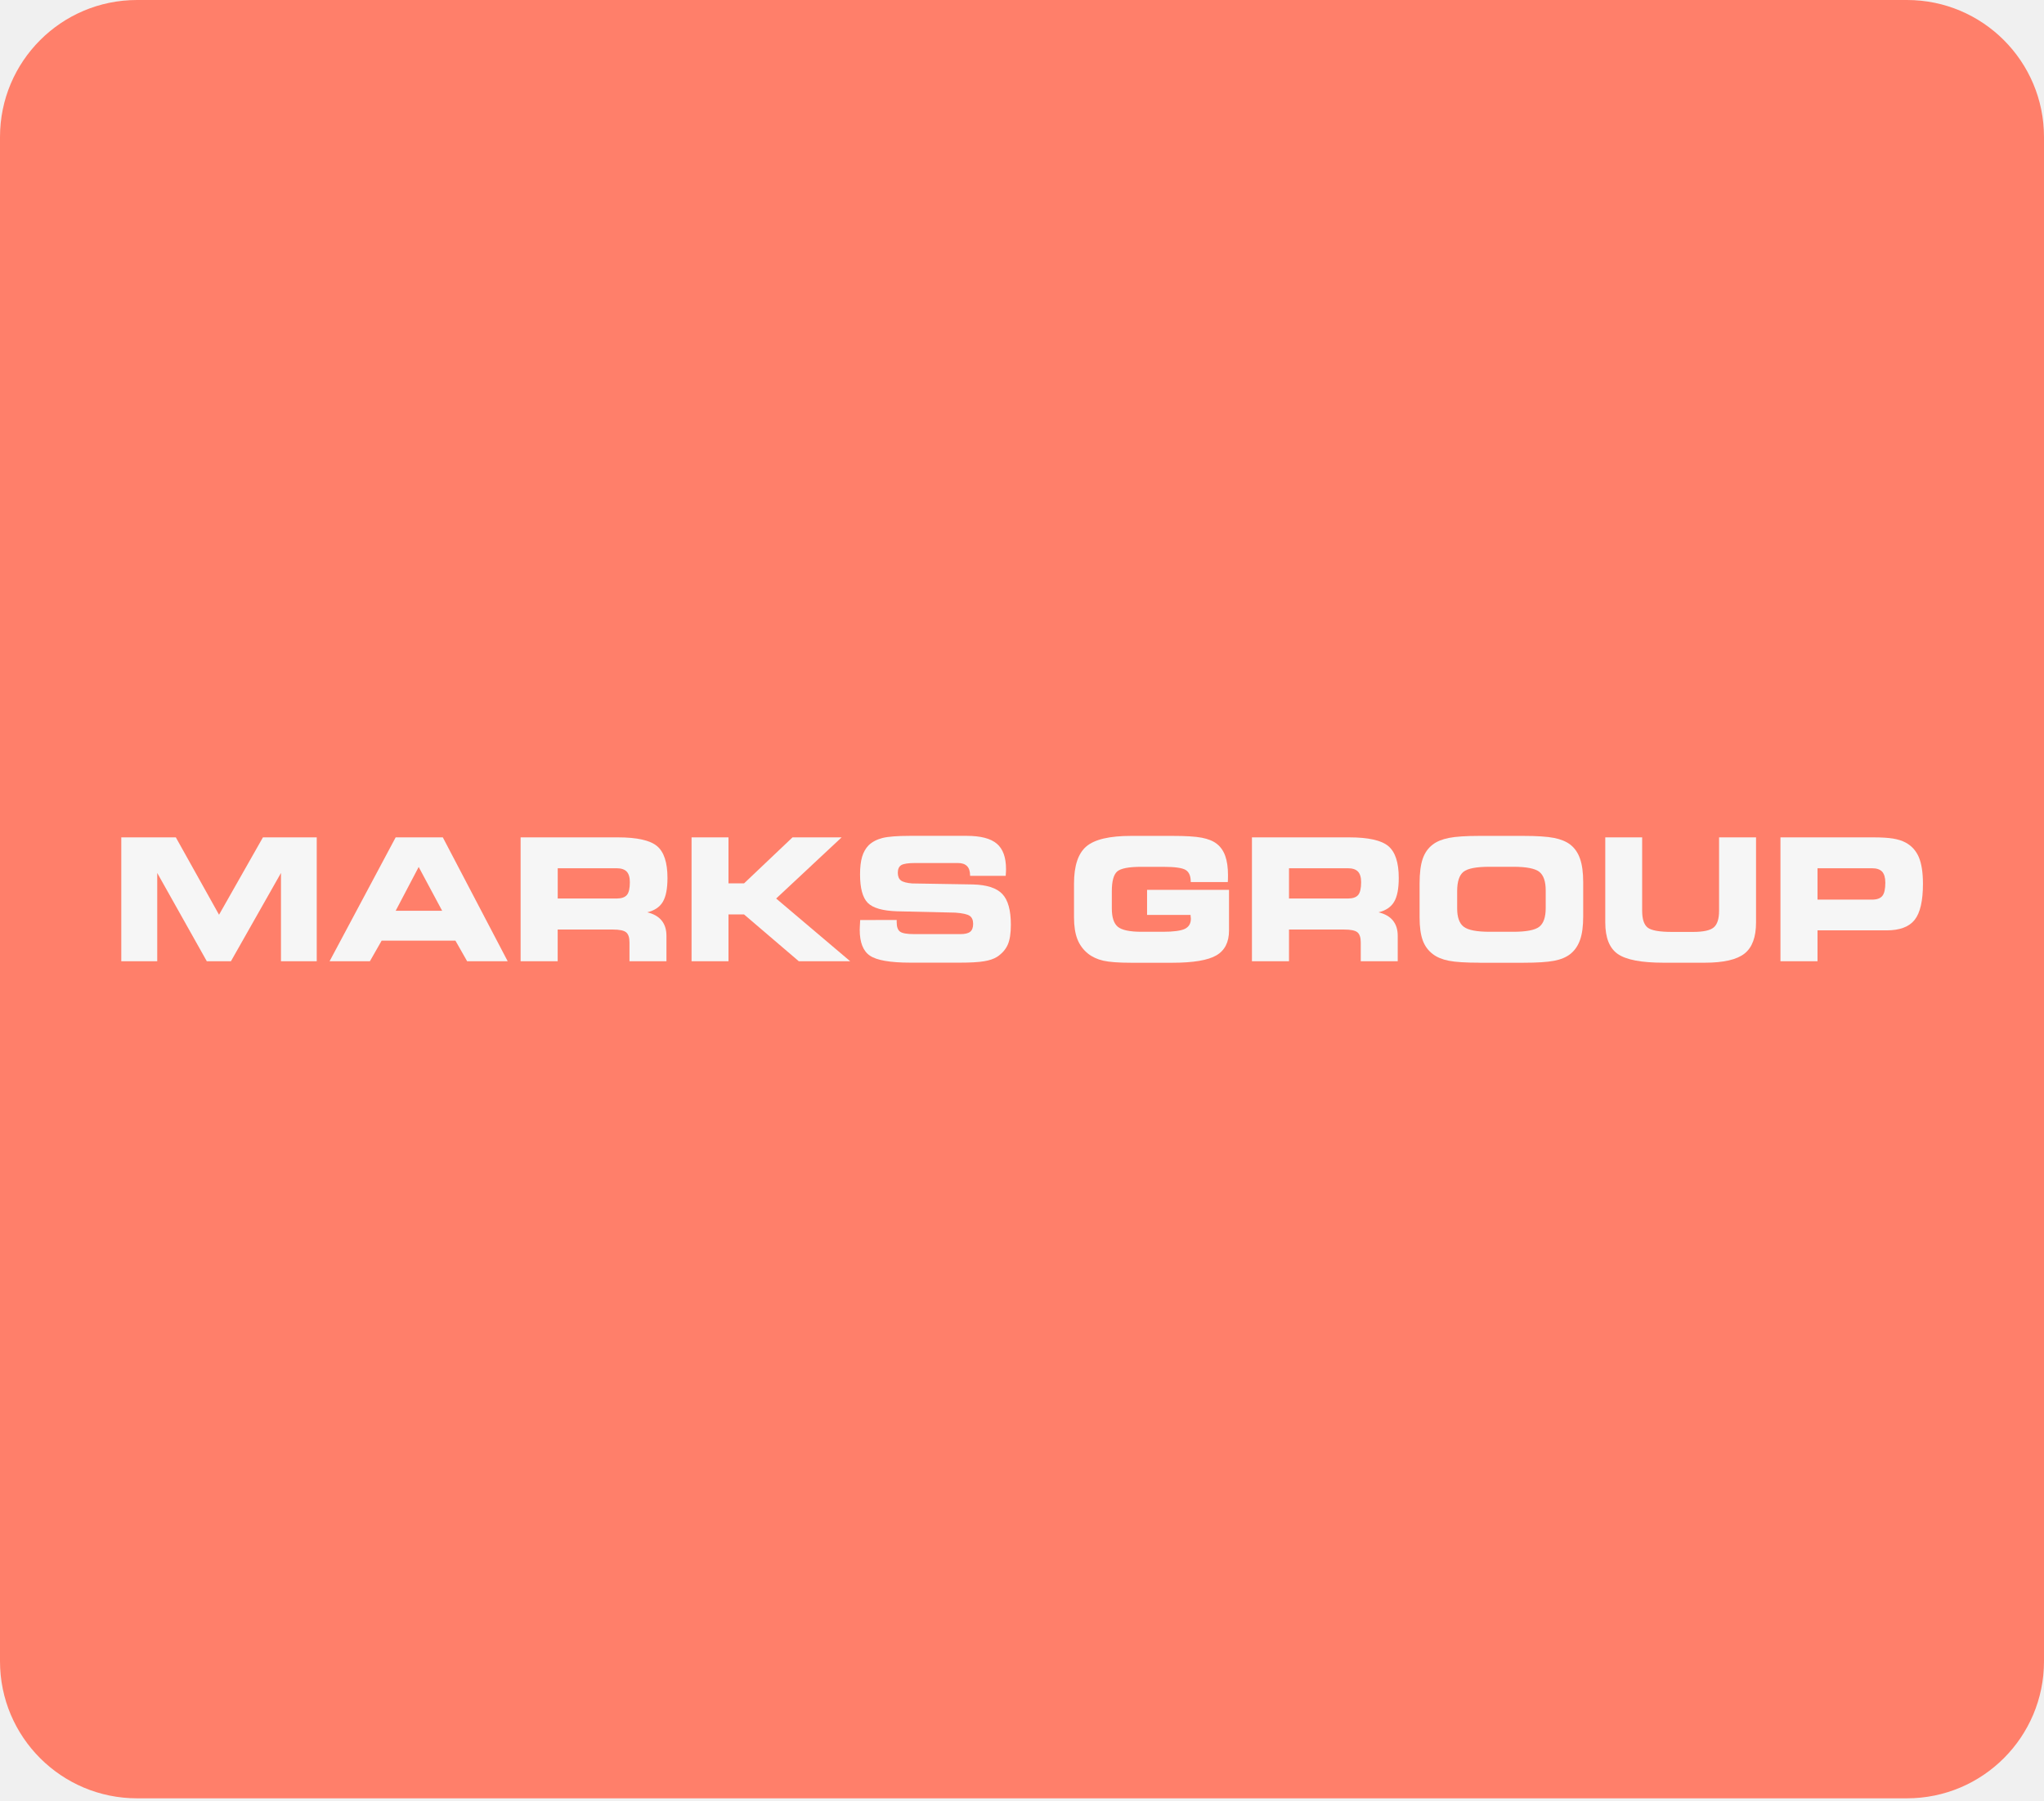
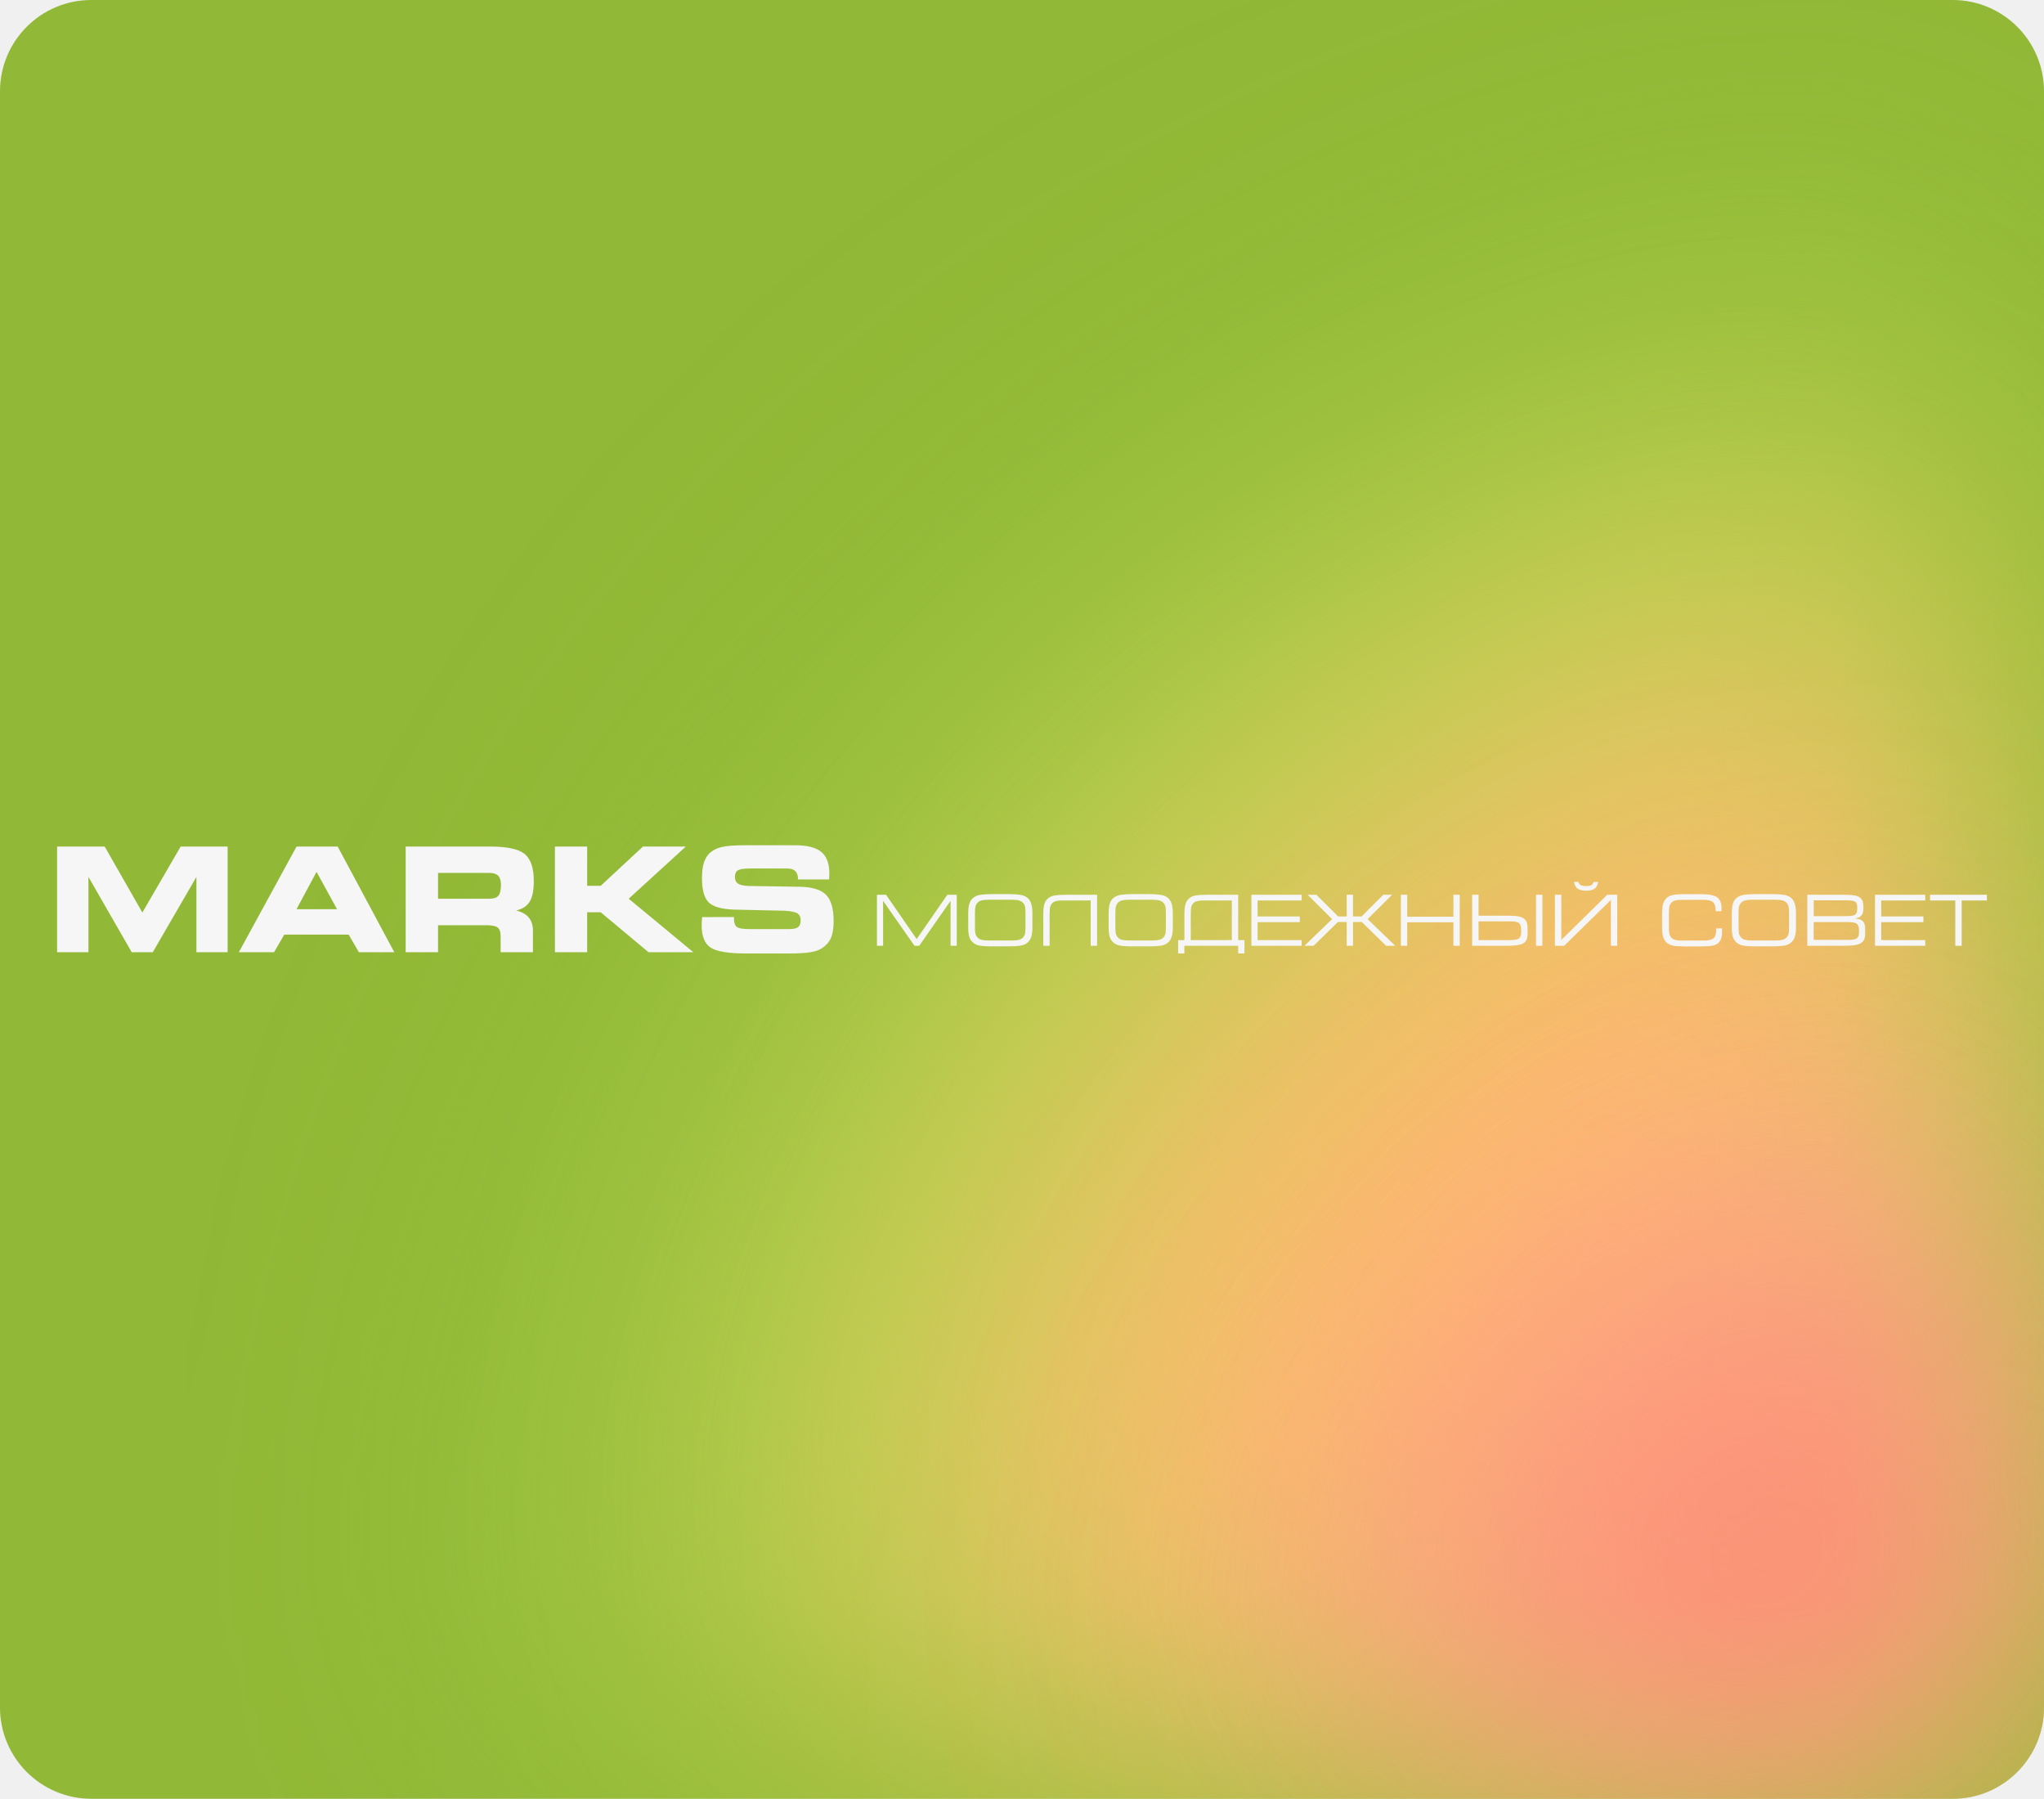
- <svg xmlns="http://www.w3.org/2000/svg" width="479" height="422" viewBox="0 0 479 422" fill="none">
-   <mask id="mask0_9553_6175" style="mask-type:alpha" maskUnits="userSpaceOnUse" x="0" y="0" width="479" height="422">
-     <rect width="479" height="421.466" rx="32.112" fill="#D9D9D9" />
-   </mask>
-   <g mask="url(#mask0_9553_6175)">
-     <rect width="797.218" height="746.486" rx="32.112" transform="matrix(-1 0 0 1 771.852 -204.137)" fill="#FF7F6A" />
+ <svg xmlns="http://www.w3.org/2000/svg" width="358" height="315" viewBox="0 0 358 315" fill="none">
+   <g clip-path="url(#clip0_11144_20672)">
+     <g clip-path="url(#clip1_11144_20672)">
+       <rect width="358.397" height="315" fill="#90B734" />
+       <g filter="url(#filter0_f_11144_20672)">
+         <ellipse cx="358.024" cy="307.889" rx="244.293" ry="243.545" fill="#B1DB4E" />
+       </g>
+       <g filter="url(#filter1_f_11144_20672)">
+         <ellipse cx="352.411" cy="296.296" rx="191.544" ry="190.796" fill="#FFB96A" />
+       </g>
+       <g filter="url(#filter2_f_11144_20672)">
+         <circle cx="369.621" cy="335.95" r="139.169" fill="#FAAB9E" />
+       </g>
+       <g filter="url(#filter3_f_11144_20672)">
+         <ellipse cx="358.023" cy="335.576" rx="114.852" ry="114.103" fill="#FF7F6A" />
+       </g>
+       <g filter="url(#filter4_b_11144_20672)">
+         <rect width="358.397" height="315" fill="white" fill-opacity="0.01" />
+       </g>
+     </g>
+     <path d="M15.492 166.749H10V148.25H18.334L24.933 159.802L31.642 148.25H39.867V166.749H34.401V153.565L26.757 166.749H23.068L15.492 153.565V166.749Z" fill="#F6F6F6" />
+     <path d="M51.931 159.221H59.035L55.442 152.677L51.931 159.221ZM47.996 166.749H41.834L51.938 148.25H59.145L69.057 166.749H62.854L61.064 163.668H49.792L47.996 166.749Z" fill="#F6F6F6" />
+     <path d="M85.698 152.861H76.722V157.383H85.705C86.456 157.383 86.982 157.213 87.283 156.864C87.59 156.509 87.741 155.874 87.741 154.952C87.741 154.221 87.577 153.695 87.256 153.36C86.928 153.025 86.415 152.861 85.698 152.861ZM85.91 148.25C88.841 148.25 90.835 148.687 91.901 149.555C92.96 150.422 93.493 152.007 93.493 154.316C93.493 155.915 93.254 157.103 92.782 157.882C92.311 158.661 91.518 159.18 90.412 159.447C91.389 159.679 92.12 160.089 92.611 160.676C93.103 161.264 93.342 162.029 93.342 162.965V166.756H87.686V163.935C87.686 163.204 87.508 162.705 87.167 162.432C86.825 162.159 86.149 162.022 85.145 162.022H76.722V166.756H71.052V148.25H85.91Z" fill="#F6F6F6" />
+     <path d="M102.831 155.122H105.208L112.614 148.25H120.114L110.113 157.383L121.433 166.749H113.584L105.208 159.754H102.838V166.749H97.195V148.25H102.838V155.122H102.831Z" fill="#F6F6F6" />
+     <path d="M122.977 160.603L128.558 160.589V160.924C128.558 161.621 128.728 162.092 129.07 162.338C129.412 162.577 130.122 162.7 131.208 162.7H138.299C138.996 162.7 139.495 162.584 139.788 162.352C140.089 162.113 140.232 161.716 140.232 161.17C140.232 160.616 140.062 160.22 139.713 159.974C139.372 159.735 138.634 159.571 137.5 159.489L128.626 159.291C126.406 159.223 124.903 158.799 124.117 158.021C123.339 157.242 122.949 155.828 122.949 153.772C122.949 152.713 123.052 151.838 123.263 151.148C123.468 150.458 123.803 149.891 124.254 149.434C124.794 148.921 125.497 148.552 126.365 148.341C127.232 148.122 128.653 148.02 130.614 148.02H139.235C141.373 148.02 142.91 148.409 143.846 149.188C144.789 149.966 145.26 151.23 145.26 152.979C145.26 153.095 145.253 153.218 145.247 153.355C145.247 153.485 145.233 153.703 145.212 154.004H139.768V153.929C139.768 153.314 139.611 152.856 139.297 152.549C138.989 152.241 138.525 152.091 137.903 152.091H131.393C130.307 152.091 129.589 152.2 129.241 152.412C128.892 152.631 128.722 153.006 128.722 153.546C128.722 154.079 128.879 154.461 129.193 154.701C129.507 154.933 130.088 155.083 130.935 155.145L140.226 155.295C142.343 155.35 143.839 155.828 144.7 156.723C145.568 157.618 146.005 159.148 146.005 161.306C146.005 162.591 145.841 163.581 145.52 164.285C145.206 164.989 144.673 165.59 143.915 166.088C143.416 166.403 142.74 166.628 141.892 166.758C141.039 166.901 139.802 166.97 138.19 166.97H130.662C127.574 166.97 125.504 166.628 124.459 165.938C123.414 165.241 122.895 163.95 122.895 162.065C122.895 161.955 122.901 161.778 122.908 161.532C122.929 161.279 122.949 160.965 122.977 160.603Z" fill="#F6F6F6" />
+     <path d="M153.594 156.693H155.192L160.555 164.453L165.924 156.693H167.571V165.621H166.491V157.759L160.999 165.621H160.165L154.673 157.759V165.621H153.594V156.693ZM177.21 164.699C177.722 164.699 178.152 164.658 178.48 164.576C178.815 164.487 179.075 164.317 179.273 164.057C179.43 163.852 179.525 163.62 179.553 163.36C179.587 163.094 179.607 162.793 179.607 162.452V162.144V160.115V159.822C179.607 159.48 179.587 159.173 179.553 158.913C179.519 158.647 179.43 158.414 179.273 158.209C179.075 157.95 178.815 157.779 178.48 157.69C178.146 157.601 177.722 157.56 177.21 157.56H173.172C172.653 157.56 172.23 157.601 171.902 157.69C171.567 157.772 171.307 157.943 171.109 158.209C170.945 158.428 170.843 158.681 170.809 158.968C170.775 159.255 170.761 159.582 170.761 159.958V160.115V162.144V162.308C170.761 162.684 170.775 163.012 170.809 163.299C170.843 163.586 170.945 163.832 171.109 164.057C171.307 164.317 171.567 164.494 171.902 164.576C172.236 164.658 172.66 164.699 173.172 164.699H177.21ZM173.712 165.731C172.954 165.731 172.318 165.697 171.792 165.628C171.266 165.56 170.829 165.389 170.481 165.109C170.139 164.836 169.9 164.487 169.77 164.057C169.641 163.627 169.579 163.094 169.579 162.458V160.02C169.579 159.323 169.641 158.749 169.763 158.298C169.893 157.84 170.126 157.478 170.474 157.205C170.816 156.939 171.253 156.768 171.779 156.693C172.305 156.618 172.947 156.577 173.712 156.577H176.69C177.456 156.577 178.098 156.618 178.624 156.693C179.15 156.768 179.58 156.932 179.929 157.205C180.25 157.458 180.475 157.813 180.612 158.257C180.755 158.694 180.823 159.248 180.823 159.91V162.397C180.823 163.06 180.755 163.613 180.618 164.05C180.489 164.487 180.256 164.836 179.929 165.102C179.587 165.382 179.15 165.553 178.624 165.621C178.098 165.69 177.456 165.724 176.69 165.724H173.712V165.731ZM182.729 159.951C182.729 159.309 182.791 158.776 182.907 158.353C183.03 157.922 183.249 157.581 183.563 157.321C183.891 157.041 184.294 156.87 184.779 156.802C185.264 156.727 185.851 156.693 186.534 156.693H192.15V165.621H191.029V157.69H186.022C185.558 157.69 185.168 157.738 184.861 157.827C184.56 157.916 184.321 158.086 184.15 158.346C184 158.558 183.911 158.824 183.877 159.145C183.85 159.466 183.836 159.794 183.836 160.122V165.628H182.729V159.951ZM201.802 164.699C202.322 164.699 202.745 164.658 203.073 164.576C203.408 164.487 203.667 164.317 203.865 164.057C204.023 163.852 204.118 163.62 204.146 163.36C204.18 163.094 204.2 162.793 204.2 162.452V162.144V160.115V159.822C204.2 159.48 204.18 159.173 204.146 158.913C204.111 158.647 204.023 158.414 203.865 158.209C203.667 157.95 203.408 157.779 203.073 157.69C202.738 157.601 202.315 157.56 201.802 157.56H197.765C197.246 157.56 196.822 157.601 196.494 157.69C196.16 157.772 195.9 157.943 195.702 158.209C195.538 158.428 195.436 158.681 195.401 158.968C195.367 159.255 195.354 159.582 195.354 159.958V160.115V162.144V162.308C195.354 162.684 195.367 163.012 195.401 163.299C195.436 163.586 195.538 163.832 195.702 164.057C195.9 164.317 196.16 164.494 196.494 164.576C196.829 164.658 197.253 164.699 197.765 164.699H201.802ZM198.305 165.731C197.546 165.731 196.911 165.697 196.385 165.628C195.859 165.56 195.422 165.389 195.074 165.109C194.732 164.836 194.493 164.487 194.363 164.057C194.233 163.627 194.172 163.094 194.172 162.458V160.02C194.172 159.323 194.233 158.749 194.356 158.298C194.486 157.84 194.718 157.478 195.067 157.205C195.408 156.939 195.846 156.768 196.372 156.693C196.898 156.618 197.54 156.577 198.305 156.577H201.283C202.048 156.577 202.69 156.618 203.216 156.693C203.743 156.768 204.173 156.932 204.521 157.205C204.842 157.458 205.068 157.813 205.204 158.257C205.348 158.694 205.416 159.248 205.416 159.91V162.397C205.416 163.06 205.348 163.613 205.211 164.05C205.081 164.487 204.849 164.836 204.521 165.102C204.18 165.382 203.743 165.553 203.216 165.621C202.69 165.69 202.048 165.724 201.283 165.724H198.305V165.731ZM206.352 164.631H207.445V159.951C207.445 159.309 207.507 158.776 207.63 158.353C207.752 157.922 207.971 157.581 208.285 157.321C208.613 157.041 209.016 156.87 209.494 156.802C209.98 156.727 210.567 156.693 211.25 156.693H216.865V164.631H217.965V166.974H216.865V165.621H207.438V166.974H206.345V164.631H206.352ZM215.752 164.631V157.69H210.738C210.273 157.69 209.891 157.738 209.583 157.827C209.276 157.916 209.037 158.086 208.866 158.346C208.716 158.558 208.627 158.824 208.6 159.145C208.572 159.466 208.559 159.794 208.559 160.122V164.631H215.752ZM219.181 156.693H227.98V157.69H220.267V160.491H227.659V161.488H220.267V164.631H227.98V165.628H219.181V156.693ZM233.308 160.956L229.032 156.693H230.569L234.367 160.491H235.87V156.693H236.977V160.491H238.48L242.278 156.693H243.815L239.539 160.956L244.368 165.621H242.77L238.514 161.461H236.977V165.621H235.87V161.461H234.333L230.077 165.621H228.479L233.308 160.956ZM245.359 156.693H246.466V160.539H254.561V156.693H255.667V165.621H254.561V161.509H246.466V165.621H245.359V156.693ZM269.029 156.693H270.143V165.621H269.029V156.693ZM257.847 156.693H258.967V160.354H263.851C264.377 160.354 264.862 160.368 265.306 160.395C265.764 160.423 266.153 160.498 266.488 160.634C266.823 160.764 267.083 160.976 267.267 161.263C267.458 161.55 267.547 161.96 267.547 162.493V163.524C267.547 163.982 267.479 164.344 267.335 164.624C267.199 164.897 266.98 165.109 266.686 165.259C266.393 165.403 266.003 165.498 265.532 165.553C265.06 165.601 264.5 165.628 263.838 165.628H257.84V156.693H257.847ZM258.967 164.631H264.384C264.801 164.631 265.142 164.61 265.409 164.569C265.675 164.528 265.887 164.453 266.031 164.344C266.181 164.235 266.283 164.077 266.338 163.879C266.399 163.681 266.427 163.435 266.427 163.128V162.916C266.427 162.602 266.399 162.342 266.338 162.137C266.29 161.932 266.188 161.768 266.037 161.652C265.894 161.529 265.682 161.454 265.416 161.413C265.156 161.372 264.808 161.345 264.384 161.345H258.967V164.631ZM272.336 156.693H273.456V164.603L281.51 156.693H283.259V165.621H282.146V157.595L273.962 165.628H272.336V156.693ZM276.476 154.445C276.523 154.712 276.66 154.896 276.872 155.012C277.084 155.122 277.391 155.176 277.794 155.176C278.197 155.176 278.498 155.122 278.709 155.012C278.914 154.903 279.044 154.712 279.099 154.445H279.898C279.83 154.985 279.632 155.374 279.297 155.62C278.962 155.859 278.464 155.982 277.815 155.982C277.159 155.982 276.66 155.859 276.319 155.62C275.977 155.374 275.772 154.985 275.697 154.445H276.476ZM294.995 165.731C294.08 165.731 293.41 165.683 292.987 165.594C292.57 165.498 292.222 165.334 291.955 165.109C291.655 164.856 291.443 164.522 291.306 164.105C291.177 163.688 291.108 163.142 291.108 162.458V160.02C291.108 159.275 291.177 158.681 291.306 158.244C291.443 157.806 291.662 157.458 291.955 157.205C292.222 156.98 292.57 156.816 293.007 156.727C293.438 156.631 294.094 156.584 294.982 156.584H297.796C299.251 156.584 300.235 156.768 300.747 157.13C301.26 157.492 301.519 158.148 301.519 159.104C301.519 159.227 301.519 159.323 301.512 159.391C301.512 159.46 301.512 159.521 301.506 159.576H300.488V159.446C300.488 158.749 300.331 158.264 300.023 157.991C299.716 157.711 299.183 157.574 298.411 157.574H294.538C294.012 157.574 293.595 157.622 293.301 157.724C293.007 157.827 292.782 157.991 292.618 158.223C292.502 158.387 292.42 158.585 292.372 158.811C292.324 159.036 292.304 159.419 292.304 159.958V160.129V162.329C292.304 162.862 292.324 163.244 292.372 163.476C292.42 163.702 292.502 163.9 292.618 164.064C292.782 164.296 293.007 164.46 293.301 164.563C293.595 164.665 294.012 164.713 294.538 164.713H298.397C299.238 164.713 299.818 164.576 300.126 164.303C300.433 164.03 300.59 163.538 300.59 162.821V162.575H301.608C301.608 162.629 301.608 162.711 301.608 162.807C301.615 162.902 301.615 162.971 301.615 163.019C301.615 163.579 301.56 164.03 301.451 164.364C301.335 164.699 301.157 164.966 300.904 165.177C300.665 165.382 300.331 165.533 299.9 165.615C299.47 165.697 298.766 165.737 297.796 165.737H294.995V165.731ZM310.946 164.699C311.466 164.699 311.889 164.658 312.217 164.576C312.552 164.487 312.811 164.317 313.01 164.057C313.167 163.852 313.255 163.62 313.29 163.36C313.324 163.094 313.344 162.793 313.344 162.452V162.144V160.115V159.822C313.344 159.48 313.331 159.173 313.29 158.913C313.255 158.647 313.167 158.414 313.01 158.209C312.811 157.95 312.545 157.779 312.217 157.69C311.882 157.601 311.466 157.56 310.946 157.56H306.909C306.39 157.56 305.966 157.601 305.639 157.69C305.304 157.772 305.044 157.943 304.846 158.209C304.682 158.428 304.587 158.681 304.546 158.968C304.511 159.255 304.498 159.582 304.498 159.958V160.115V162.144V162.308C304.498 162.684 304.511 163.012 304.546 163.299C304.58 163.586 304.682 163.832 304.846 164.057C305.044 164.317 305.311 164.494 305.639 164.576C305.973 164.658 306.39 164.699 306.909 164.699H310.946ZM307.449 165.731C306.697 165.731 306.055 165.697 305.529 165.628C305.003 165.56 304.566 165.389 304.218 165.109C303.876 164.836 303.637 164.487 303.507 164.057C303.384 163.627 303.316 163.094 303.316 162.458V160.02C303.316 159.323 303.377 158.749 303.5 158.298C303.623 157.84 303.862 157.478 304.211 157.205C304.552 156.939 304.99 156.768 305.516 156.693C306.042 156.618 306.684 156.577 307.449 156.577H310.427C311.192 156.577 311.835 156.618 312.361 156.693C312.887 156.768 313.317 156.932 313.665 157.205C313.986 157.458 314.212 157.813 314.348 158.257C314.485 158.694 314.56 159.248 314.56 159.91V162.397C314.56 163.06 314.492 163.613 314.355 164.05C314.226 164.487 313.993 164.836 313.665 165.102C313.324 165.382 312.887 165.553 312.361 165.621C311.835 165.69 311.192 165.724 310.427 165.724H307.449V165.731ZM323.502 164.603C323.933 164.603 324.281 164.583 324.548 164.549C324.821 164.515 325.033 164.44 325.19 164.33C325.347 164.221 325.449 164.071 325.511 163.879C325.572 163.688 325.607 163.442 325.607 163.135C325.607 162.793 325.579 162.513 325.525 162.295C325.47 162.076 325.367 161.912 325.217 161.782C325.067 161.659 324.848 161.577 324.575 161.536C324.302 161.495 323.946 161.475 323.502 161.475H317.662V164.597H323.502V164.603ZM316.548 156.693H322.922C323.557 156.693 324.09 156.72 324.534 156.768C324.978 156.809 325.34 156.918 325.62 157.089C325.934 157.287 326.133 157.533 326.228 157.827C326.331 158.121 326.378 158.496 326.378 158.954C326.378 159.241 326.358 159.487 326.31 159.699C326.269 159.904 326.194 160.088 326.085 160.238C325.975 160.389 325.825 160.518 325.641 160.614C325.449 160.71 325.203 160.792 324.903 160.853C325.538 160.894 325.996 161.058 326.262 161.324C326.536 161.591 326.672 162.014 326.672 162.595V163.545C326.672 163.996 326.597 164.358 326.44 164.638C326.29 164.911 326.051 165.123 325.729 165.266C325.408 165.41 324.999 165.505 324.5 165.553C324.001 165.594 323.407 165.621 322.71 165.621H316.541V156.693H316.548ZM322.532 160.443H322.737C323.229 160.443 323.639 160.436 323.967 160.416C324.295 160.402 324.554 160.348 324.753 160.266C324.951 160.177 325.087 160.04 325.169 159.856C325.251 159.664 325.292 159.405 325.292 159.07C325.292 158.763 325.265 158.517 325.217 158.326C325.162 158.134 325.067 157.991 324.917 157.909C324.732 157.793 324.466 157.724 324.138 157.697C323.803 157.67 323.4 157.663 322.915 157.663H322.635H317.662V160.443H322.532ZM328.401 156.693H337.199V157.69H329.487V160.491H336.878V161.488H329.487V164.631H337.199V165.628H328.401V156.693ZM343.573 165.621H342.466V157.69H338.046V156.693H348V157.69H343.58V165.621H343.573Z" fill="#F6F6F6" />
  </g>
-   <path d="M36.846 225.283H28.422V196.25H41.205L51.329 214.385L61.617 196.25H74.226V225.283H65.845V204.593L54.119 225.283H48.463L36.846 204.593V225.283Z" fill="#F6F6F6" />
-   <path d="M86.683 225.283H77.234L92.72 196.25H103.771L118.973 225.283H109.47L106.724 220.451H89.44L86.683 225.283ZM92.72 213.461H103.618L98.115 203.186L92.72 213.461Z" fill="#F6F6F6" />
-   <path d="M144.802 196.25C149.292 196.25 152.354 196.937 153.978 198.301C155.602 199.664 156.419 202.155 156.419 205.763C156.419 208.275 156.059 210.133 155.329 211.357C154.61 212.581 153.389 213.397 151.689 213.816C153.193 214.181 154.316 214.825 155.057 215.748C155.809 216.672 156.179 217.863 156.179 219.334V225.283H147.515V220.859C147.515 219.71 147.254 218.926 146.72 218.497C146.197 218.067 145.151 217.853 143.603 217.853H130.689V225.283H122.003V196.25H144.802ZM144.475 203.487H130.7V210.584H144.475C145.63 210.584 146.437 210.305 146.905 209.757C147.374 209.209 147.603 208.211 147.603 206.761C147.603 205.613 147.352 204.786 146.862 204.27C146.36 203.744 145.565 203.487 144.475 203.487Z" fill="#F6F6F6" />
-   <path d="M170.728 207.03H174.368L185.723 196.25H197.232L181.887 210.584L199.237 225.283H187.195L174.357 214.31H170.717V225.283H162.064V196.25H170.717V207.03H170.728Z" fill="#F6F6F6" />
-   <path d="M201.58 215.629L210.135 215.608V216.134C210.135 217.229 210.396 217.959 210.92 218.345C211.443 218.732 212.532 218.925 214.2 218.925H225.076C226.144 218.925 226.907 218.743 227.365 218.367C227.822 218.002 228.051 217.379 228.051 216.52C228.051 215.651 227.79 215.028 227.256 214.652C226.733 214.276 225.599 214.018 223.855 213.89L210.255 213.578C206.855 213.471 204.555 212.816 203.345 211.592C202.147 210.368 201.547 208.145 201.547 204.924C201.547 203.26 201.711 201.886 202.027 200.812C202.343 199.738 202.855 198.836 203.552 198.117C204.381 197.312 205.46 196.743 206.789 196.399C208.119 196.066 210.298 195.895 213.306 195.895H226.525C229.806 195.895 232.16 196.507 233.598 197.731C235.037 198.955 235.756 200.93 235.756 203.679C235.756 203.861 235.756 204.055 235.745 204.259C235.734 204.463 235.712 204.806 235.68 205.268H227.332V205.15C227.332 204.183 227.092 203.464 226.613 202.981C226.133 202.498 225.425 202.262 224.466 202.262H214.483C212.816 202.262 211.726 202.433 211.192 202.766C210.658 203.099 210.396 203.7 210.396 204.538C210.396 205.375 210.636 205.966 211.116 206.342C211.595 206.707 212.489 206.954 213.786 207.05L228.029 207.286C231.277 207.372 233.566 208.124 234.895 209.53C236.225 210.937 236.889 213.331 236.889 216.724C236.889 218.743 236.65 220.3 236.159 221.406C235.669 222.511 234.852 223.456 233.696 224.229C232.933 224.723 231.898 225.078 230.59 225.292C229.283 225.507 227.386 225.614 224.913 225.614H213.372C208.631 225.614 205.471 225.067 203.869 223.982C202.267 222.898 201.471 220.869 201.471 217.905C201.471 217.733 201.482 217.454 201.504 217.057C201.525 216.66 201.547 216.198 201.58 215.629Z" fill="#F6F6F6" />
-   <path d="M279.043 206.718V206.643C279.043 205.301 278.651 204.388 277.866 203.895C277.082 203.401 275.305 203.154 272.537 203.154H267.492C264.527 203.154 262.631 203.519 261.803 204.249C260.975 204.979 260.55 206.514 260.55 208.866V212.903C260.55 214.997 261.018 216.435 261.955 217.208C262.893 217.981 264.745 218.379 267.513 218.379H272.526C275.011 218.379 276.733 218.142 277.67 217.692C278.608 217.23 279.076 216.435 279.076 215.308C279.076 215.147 279.054 214.889 279 214.524C279 214.481 279 214.449 279 214.427H268.81V208.554H288.013V218.089C288.013 220.816 287.021 222.759 285.048 223.908C283.076 225.057 279.632 225.637 274.739 225.637H265.105C262.152 225.637 259.961 225.476 258.555 225.154C257.149 224.832 255.951 224.273 254.97 223.5C253.825 222.577 252.997 221.439 252.474 220.097C251.951 218.754 251.689 217.047 251.689 214.997V207.083C251.689 202.928 252.648 200.018 254.577 198.376C256.506 196.733 259.994 195.906 265.061 195.906H274.739C277.866 195.906 280.166 196.046 281.648 196.336C283.13 196.626 284.307 197.098 285.157 197.774C286.051 198.472 286.705 199.417 287.13 200.609C287.555 201.801 287.773 203.293 287.773 205.086C287.773 205.516 287.773 205.849 287.762 206.085C287.751 206.321 287.751 206.536 287.729 206.729H279.043V206.718Z" fill="#F6F6F6" />
-   <path d="M316.172 196.25C320.662 196.25 323.725 196.937 325.348 198.301C326.972 199.664 327.79 202.155 327.79 205.763C327.79 208.275 327.43 210.133 326.7 211.357C325.98 212.581 324.76 213.397 323.06 213.816C324.564 214.181 325.686 214.825 326.427 215.748C327.179 216.672 327.55 217.863 327.55 219.334V225.283H318.886V220.859C318.886 219.71 318.624 218.926 318.101 218.497C317.578 218.067 316.532 217.853 314.984 217.853H302.07V225.283H293.385V196.25H316.172ZM315.845 203.487H302.07V210.584H315.845C317.001 210.584 317.807 210.305 318.276 209.757C318.733 209.209 318.973 208.211 318.973 206.761C318.973 205.613 318.722 204.786 318.232 204.27C317.731 203.744 316.935 203.487 315.845 203.487Z" fill="#F6F6F6" />
-   <path d="M346.785 225.626C343.472 225.626 341.042 225.476 339.505 225.164C337.969 224.864 336.716 224.338 335.756 223.597C334.667 222.77 333.871 221.675 333.392 220.333C332.912 218.991 332.672 217.208 332.672 214.986V207.073C332.672 204.646 332.912 202.713 333.392 201.307C333.871 199.89 334.667 198.762 335.756 197.936C336.705 197.205 337.98 196.69 339.56 196.379C341.14 196.067 343.538 195.906 346.753 195.906H356.942C360.168 195.906 362.576 196.067 364.168 196.379C365.759 196.69 367.023 197.216 367.971 197.936C369.028 198.752 369.791 199.868 370.281 201.285C370.772 202.703 371.012 204.517 371.012 206.729V214.825C371.012 217.058 370.772 218.873 370.281 220.268C369.791 221.664 369.017 222.781 367.971 223.608C367.023 224.348 365.759 224.875 364.2 225.175C362.642 225.476 360.223 225.637 356.942 225.637H346.785V225.626ZM349.128 218.379H354.632C357.694 218.379 359.721 217.981 360.724 217.198C361.726 216.414 362.228 214.954 362.228 212.817V208.705C362.228 206.568 361.726 205.119 360.724 204.324C359.721 203.54 357.683 203.143 354.632 203.143H349.085C345.957 203.143 343.908 203.54 342.938 204.335C341.968 205.129 341.478 206.632 341.478 208.855V212.892C341.478 214.986 341.99 216.425 343.015 217.198C344.039 217.992 346.077 218.379 349.128 218.379Z" fill="#F6F6F6" />
-   <path d="M376.177 196.25H384.83V213.461C384.83 215.426 385.266 216.736 386.138 217.413C387.01 218.078 388.906 218.411 391.827 218.411H396.742C399.172 218.411 400.796 218.057 401.613 217.348C402.441 216.639 402.856 215.34 402.856 213.461V196.25H411.519V216.21C411.519 219.624 410.626 222.051 408.828 223.479C407.03 224.907 403.924 225.626 399.499 225.626H389.822C384.623 225.626 381.06 224.939 379.109 223.576C377.158 222.212 376.188 219.753 376.188 216.21V196.25H376.177Z" fill="#F6F6F6" />
-   <path d="M438.993 196.25C440.922 196.25 442.459 196.347 443.614 196.529C444.758 196.722 445.739 197.023 446.535 197.453C447.973 198.215 449.008 199.364 449.662 200.878C450.305 202.392 450.632 204.485 450.632 207.148C450.632 211.121 449.989 213.934 448.692 215.577C447.396 217.219 445.205 218.046 442.121 218.046H425.926V225.283H417.241V196.25H438.993ZM438.688 203.487H425.926V210.842H438.688C439.843 210.842 440.65 210.552 441.118 209.972C441.587 209.392 441.816 208.361 441.816 206.88C441.816 205.699 441.565 204.84 441.075 204.292C440.573 203.755 439.778 203.487 438.688 203.487Z" fill="#F6F6F6" />
+   <defs>
+     <filter id="filter0_f_11144_20672" x="32.773" y="-16.613" width="650.501" height="649.004" filterUnits="userSpaceOnUse" color-interpolation-filters="sRGB">
+       <feFlood flood-opacity="0" result="BackgroundImageFix" />
+       <feBlend mode="normal" in="SourceGraphic" in2="BackgroundImageFix" result="shape" />
+       <feGaussianBlur stdDeviation="40.479" result="effect1_foregroundBlur_11144_20672" />
+     </filter>
+     <filter id="filter1_f_11144_20672" x="-1.197" y="-56.564" width="707.216" height="705.718" filterUnits="userSpaceOnUse" color-interpolation-filters="sRGB">
+       <feFlood flood-opacity="0" result="BackgroundImageFix" />
+       <feBlend mode="normal" in="SourceGraphic" in2="BackgroundImageFix" result="shape" />
+       <feGaussianBlur stdDeviation="81.032" result="effect1_foregroundBlur_11144_20672" />
+     </filter>
+     <filter id="filter2_f_11144_20672" x="-24.017" y="-57.688" width="787.275" height="787.274" filterUnits="userSpaceOnUse" color-interpolation-filters="sRGB">
+       <feFlood flood-opacity="0" result="BackgroundImageFix" />
+       <feBlend mode="normal" in="SourceGraphic" in2="BackgroundImageFix" result="shape" />
+       <feGaussianBlur stdDeviation="127.235" result="effect1_foregroundBlur_11144_20672" />
+     </filter>
+     <filter id="filter3_f_11144_20672" x="171.493" y="149.793" width="373.062" height="371.566" filterUnits="userSpaceOnUse" color-interpolation-filters="sRGB">
+       <feFlood flood-opacity="0" result="BackgroundImageFix" />
+       <feBlend mode="normal" in="SourceGraphic" in2="BackgroundImageFix" result="shape" />
+       <feGaussianBlur stdDeviation="35.84" result="effect1_foregroundBlur_11144_20672" />
+     </filter>
+     <filter id="filter4_b_11144_20672" x="-163.112" y="-163.112" width="684.62" height="641.223" filterUnits="userSpaceOnUse" color-interpolation-filters="sRGB">
+       <feFlood flood-opacity="0" result="BackgroundImageFix" />
+       <feGaussianBlur in="BackgroundImageFix" stdDeviation="81.556" />
+       <feComposite in2="SourceAlpha" operator="in" result="effect1_backgroundBlur_11144_20672" />
+       <feBlend mode="normal" in="SourceGraphic" in2="effect1_backgroundBlur_11144_20672" result="shape" />
+     </filter>
+     <clipPath id="clip0_11144_20672">
+       <rect width="358" height="315" rx="16" fill="white" />
+     </clipPath>
+     <clipPath id="clip1_11144_20672">
+       <rect width="358.397" height="315" fill="white" />
+     </clipPath>
+   </defs>
</svg>
